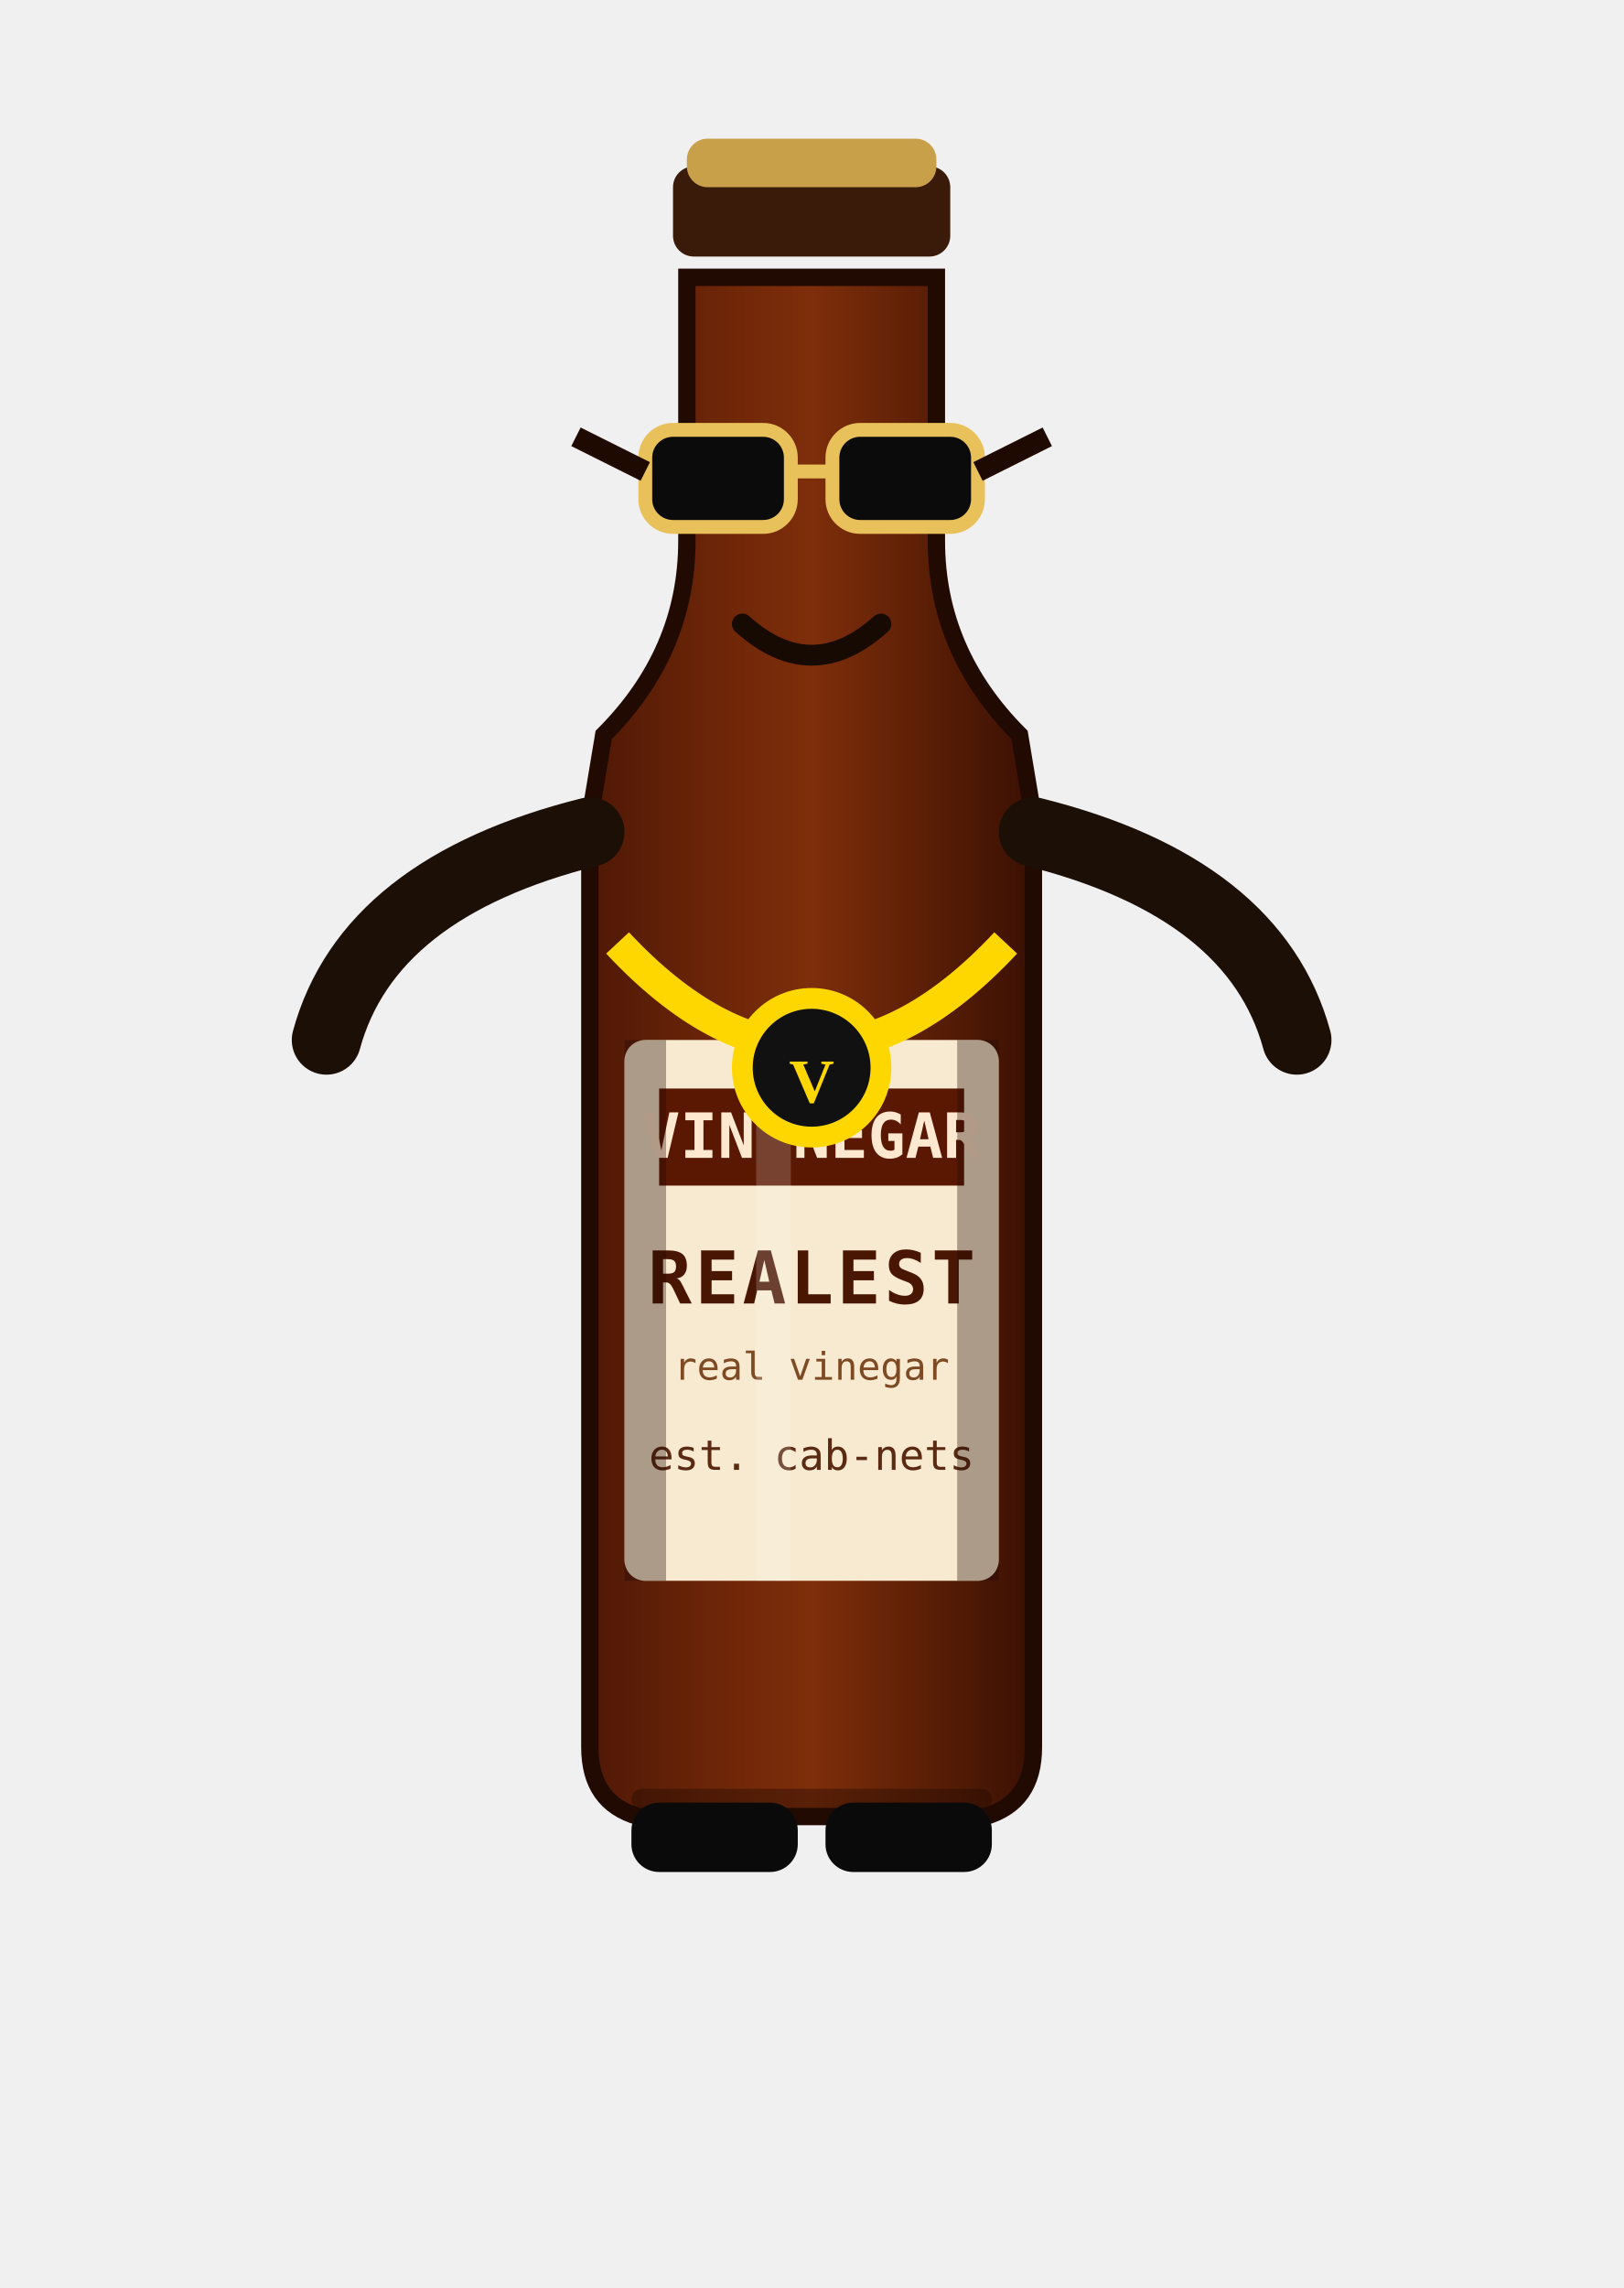
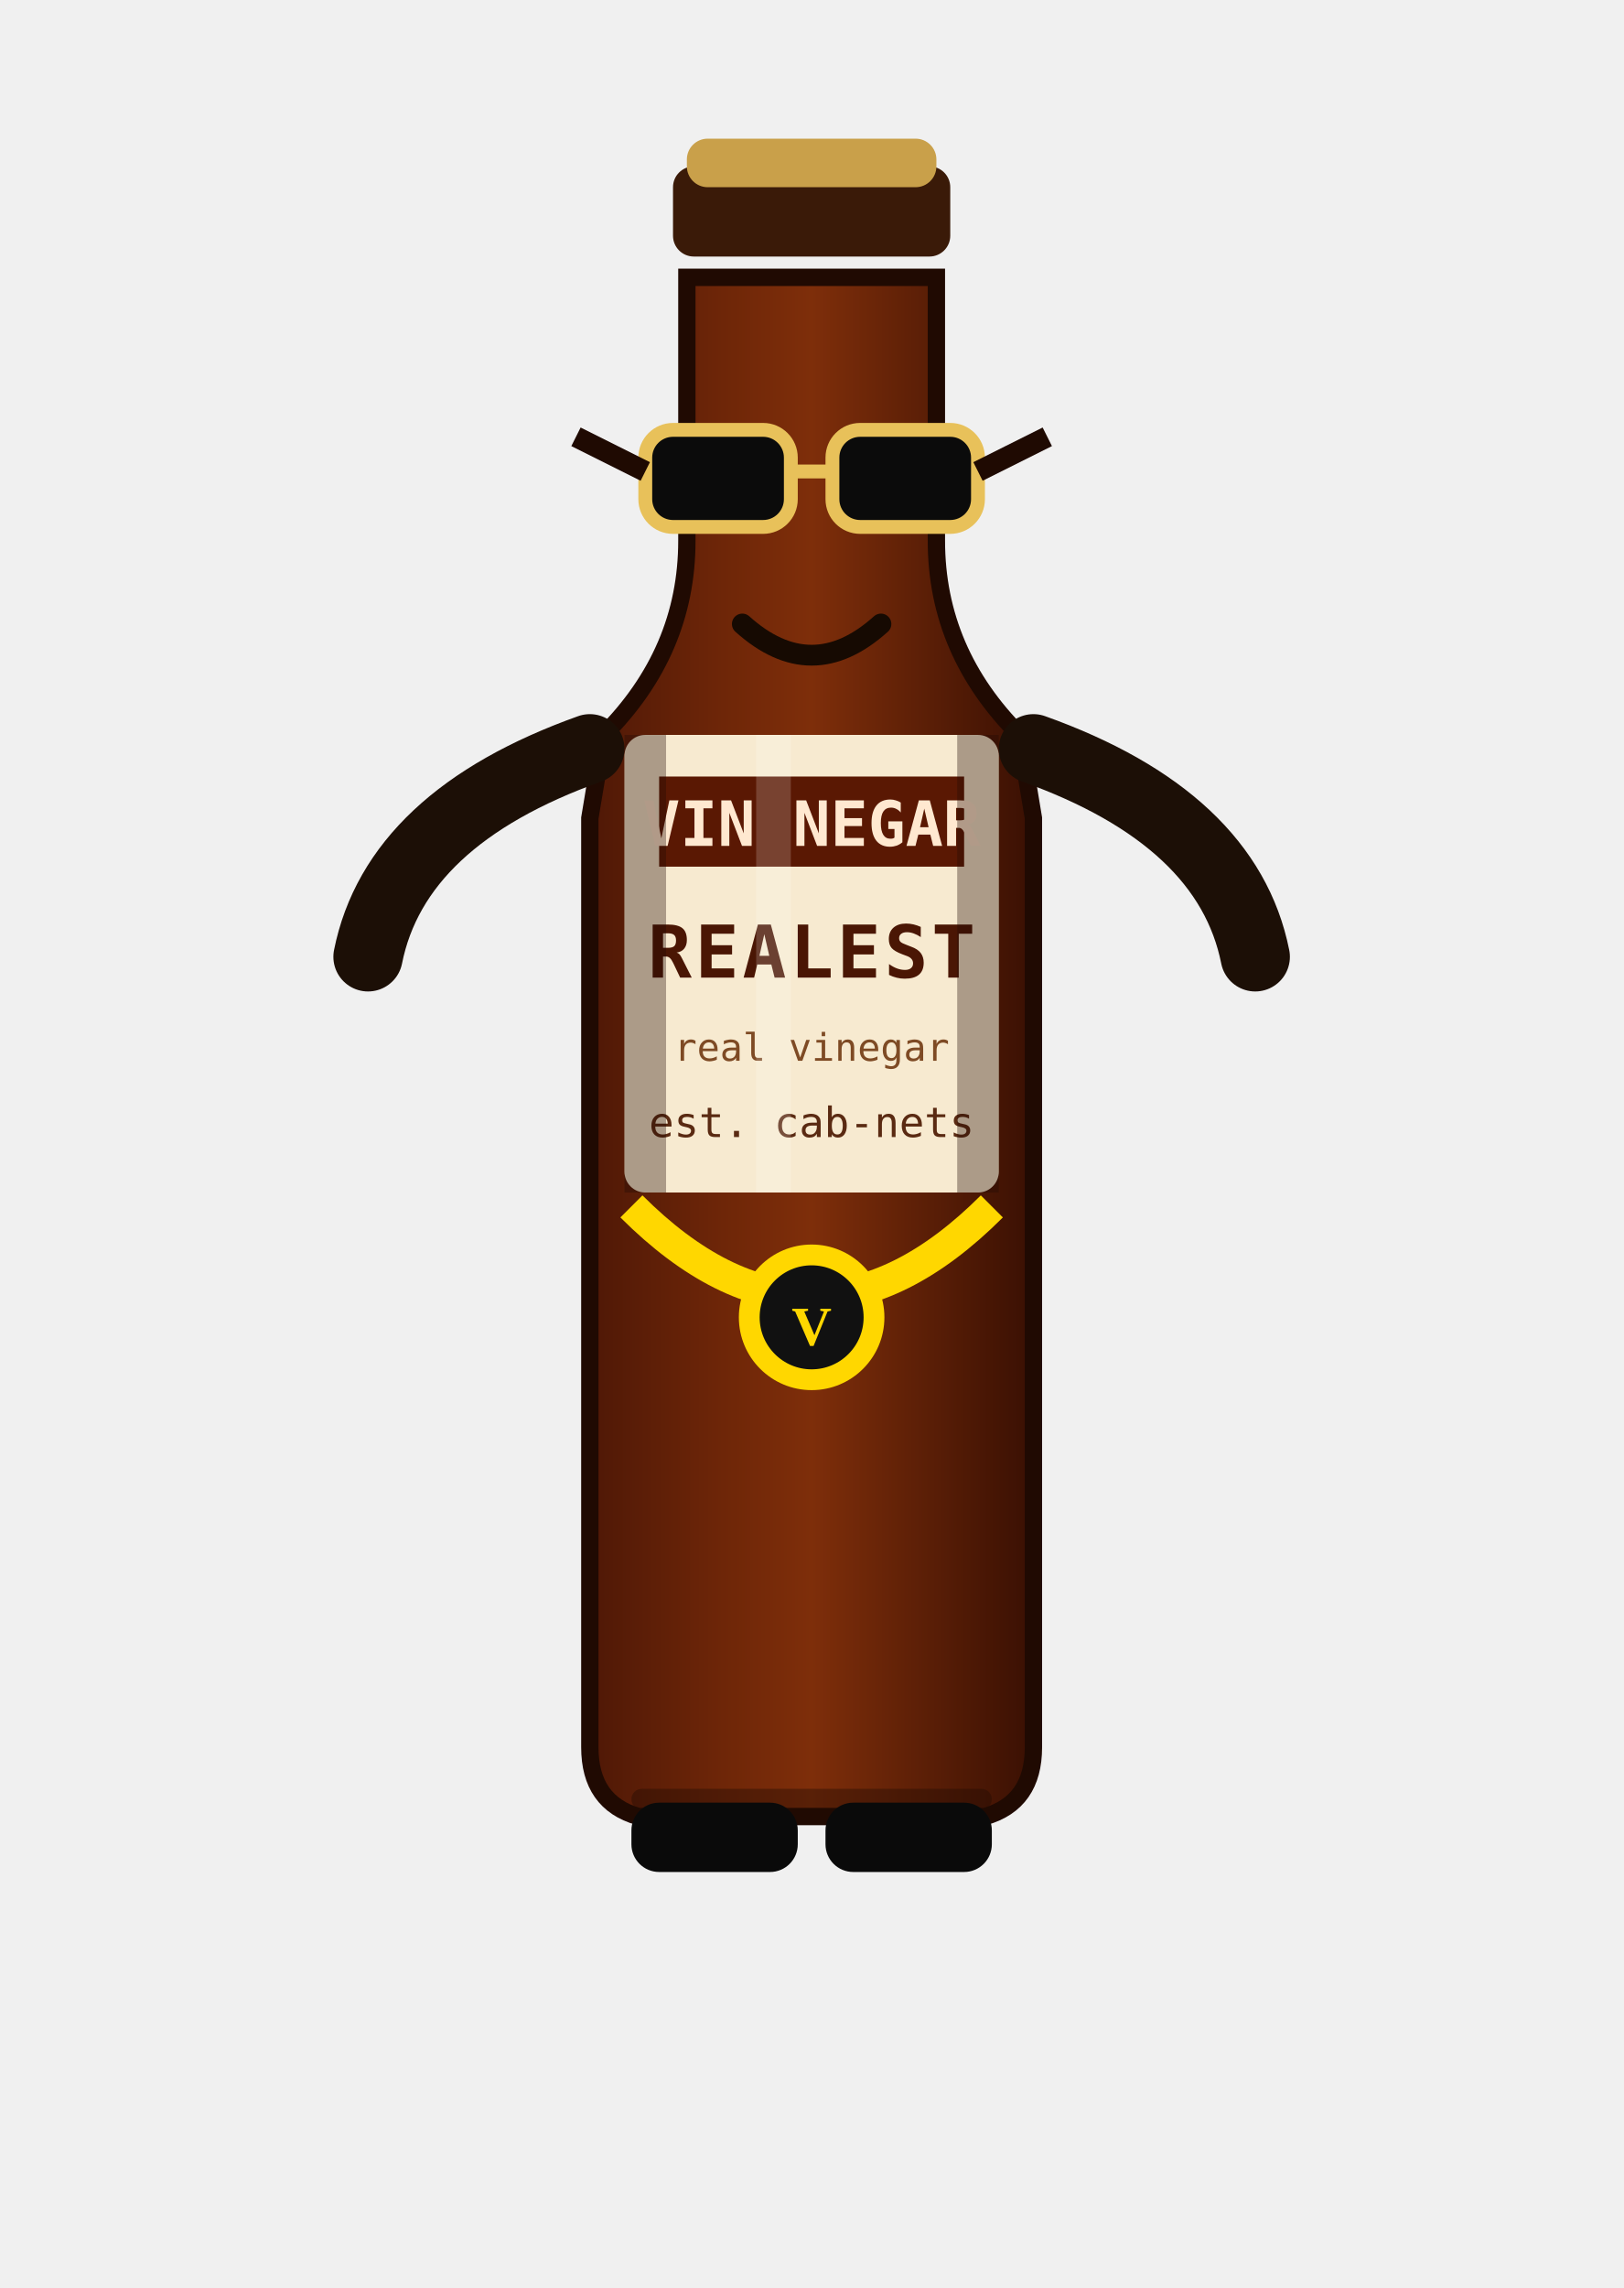
<svg xmlns="http://www.w3.org/2000/svg" id="vinSvg" viewBox="0 0 220 330" width="220" height="310">
  <defs>
    <linearGradient id="vinGlass" x1="0" y1="0" x2="1" y2="0">
      <stop offset="0" stop-color="#4f1806" />
      <stop offset="0.3" stop-color="#6e2608" />
      <stop offset="0.5" stop-color="#7e2e0a" />
      <stop offset="1" stop-color="#3a1003" />
    </linearGradient>
  </defs>
  <rect x="90" y="24" width="40" height="13" rx="3" fill="#3a1a08" />
  <rect x="92" y="20" width="36" height="7" rx="3" fill="#c9a04a" />
  <path d="M92 40 L128 40 L128 78 Q128 94 140 106 L142 118 L142 252 Q142 260 135 262 L85 262 Q78 260 78 252 L78 118 L80 106 Q92 94 92 78 Z" fill="url(#vinGlass)" stroke="#200a02" stroke-width="2.5" />
  <rect x="84" y="258" width="52" height="3" rx="1.5" fill="#200a02" opacity=".4" />
  <g id="vinShades">
    <rect x="86" y="62" width="21" height="14" rx="4" fill="#0b0b0b" stroke="#e8c15a" stroke-width="2" />
    <rect x="113" y="62" width="21" height="14" rx="4" fill="#0b0b0b" stroke="#e8c15a" stroke-width="2" />
    <path d="M107 68 L113 68" stroke="#e8c15a" stroke-width="2" />
    <path d="M86 68 L76 63 M134 68 L144 63" stroke="#1f0a02" stroke-width="3" />
  </g>
  <g id="vinMouth">
    <path d="M100 90 Q110 99 120 90" stroke="#160a02" stroke-width="3" fill="none" stroke-linecap="round" />
  </g>
  <g id="vinLabelWrap">
-     <rect x="83" y="150" width="54" height="78" rx="3" fill="#f7ead0" />
-     <rect x="88" y="157" width="44" height="14" fill="#5a1803" />
-     <text x="110" y="167" text-anchor="middle" font-family="monospace" font-size="9" font-weight="bold" fill="#ffe8d0">VIN NEGAR</text>
-     <text x="110" y="188" text-anchor="middle" font-family="monospace" font-size="10.5" font-weight="bold" fill="#4a1604" letter-spacing="0.5">REALEST</text>
-     <text x="110" y="199" text-anchor="middle" font-family="monospace" font-size="5.5" fill="#7e4a24">real vinegar</text>
-     <text x="110" y="212" text-anchor="middle" font-family="monospace" font-size="6" fill="#5a2a12">est. cab-nets</text>
-     <rect x="83" y="150" width="6" height="78" fill="#200a02" opacity=".35" />
-     <rect x="131" y="150" width="6" height="78" fill="#200a02" opacity=".35" />
-     <rect x="102" y="150" width="5" height="78" fill="#ffffff" opacity=".18" />
+     <rect x="83" y="106" width="54" height="66" rx="3" fill="#f7ead0" />
+     <rect x="88" y="112" width="44" height="13" fill="#5a1803" />
+     <text x="110" y="122" text-anchor="middle" font-family="monospace" font-size="9" font-weight="bold" fill="#ffe8d0">VIN NEGAR</text>
+     <text x="110" y="141" text-anchor="middle" font-family="monospace" font-size="10.5" font-weight="bold" fill="#4a1604" letter-spacing="0.5">REALEST</text>
+     <text x="110" y="153" text-anchor="middle" font-family="monospace" font-size="5.5" fill="#7e4a24">real vinegar</text>
+     <text x="110" y="164" text-anchor="middle" font-family="monospace" font-size="6" fill="#5a2a12">est. cab-nets</text>
+     <rect x="83" y="106" width="6" height="66" fill="#200a02" opacity=".35" />
+     <rect x="131" y="106" width="6" height="66" fill="#200a02" opacity=".35" />
+     <rect x="102" y="106" width="5" height="66" fill="#ffffff" opacity=".18" />
  </g>
  <g id="vinChain">
-     <path d="M82 136 Q110 166 138 136" stroke="#ffd700" stroke-width="4.5" fill="none" />
-     <circle cx="110" cy="154" r="10" fill="#111" stroke="#ffd700" stroke-width="3" />
-     <text x="110" y="159" text-anchor="middle" font-size="9" font-weight="bold" fill="#ffd700">V</text>
+     <path d="M84 174 Q110 200 136 174" stroke="#ffd700" stroke-width="4.5" fill="none" />
+     <circle cx="110" cy="190" r="9" fill="#111" stroke="#ffd700" stroke-width="3" />
+     <text x="110" y="194" text-anchor="middle" font-size="8" font-weight="bold" fill="#ffd700">V</text>
  </g>
  <g id="vinArmL">
-     <path d="M78 120 Q46 128 40 150" stroke="#1c0f06" stroke-width="10" stroke-linecap="round" fill="none" />
+     <path d="M78 108 Q50 118 46 138" stroke="#1c0f06" stroke-width="10" stroke-linecap="round" fill="none" />
  </g>
  <g id="vinArmR">
-     <path d="M142 120 Q174 128 180 150" stroke="#1c0f06" stroke-width="10" stroke-linecap="round" fill="none" />
+     <path d="M142 108 Q170 118 174 138" stroke="#1c0f06" stroke-width="10" stroke-linecap="round" fill="none" />
  </g>
  <rect x="84" y="260" width="24" height="10" rx="4" fill="#0a0a0a" />
  <rect x="112" y="260" width="24" height="10" rx="4" fill="#0a0a0a" />
</svg>
